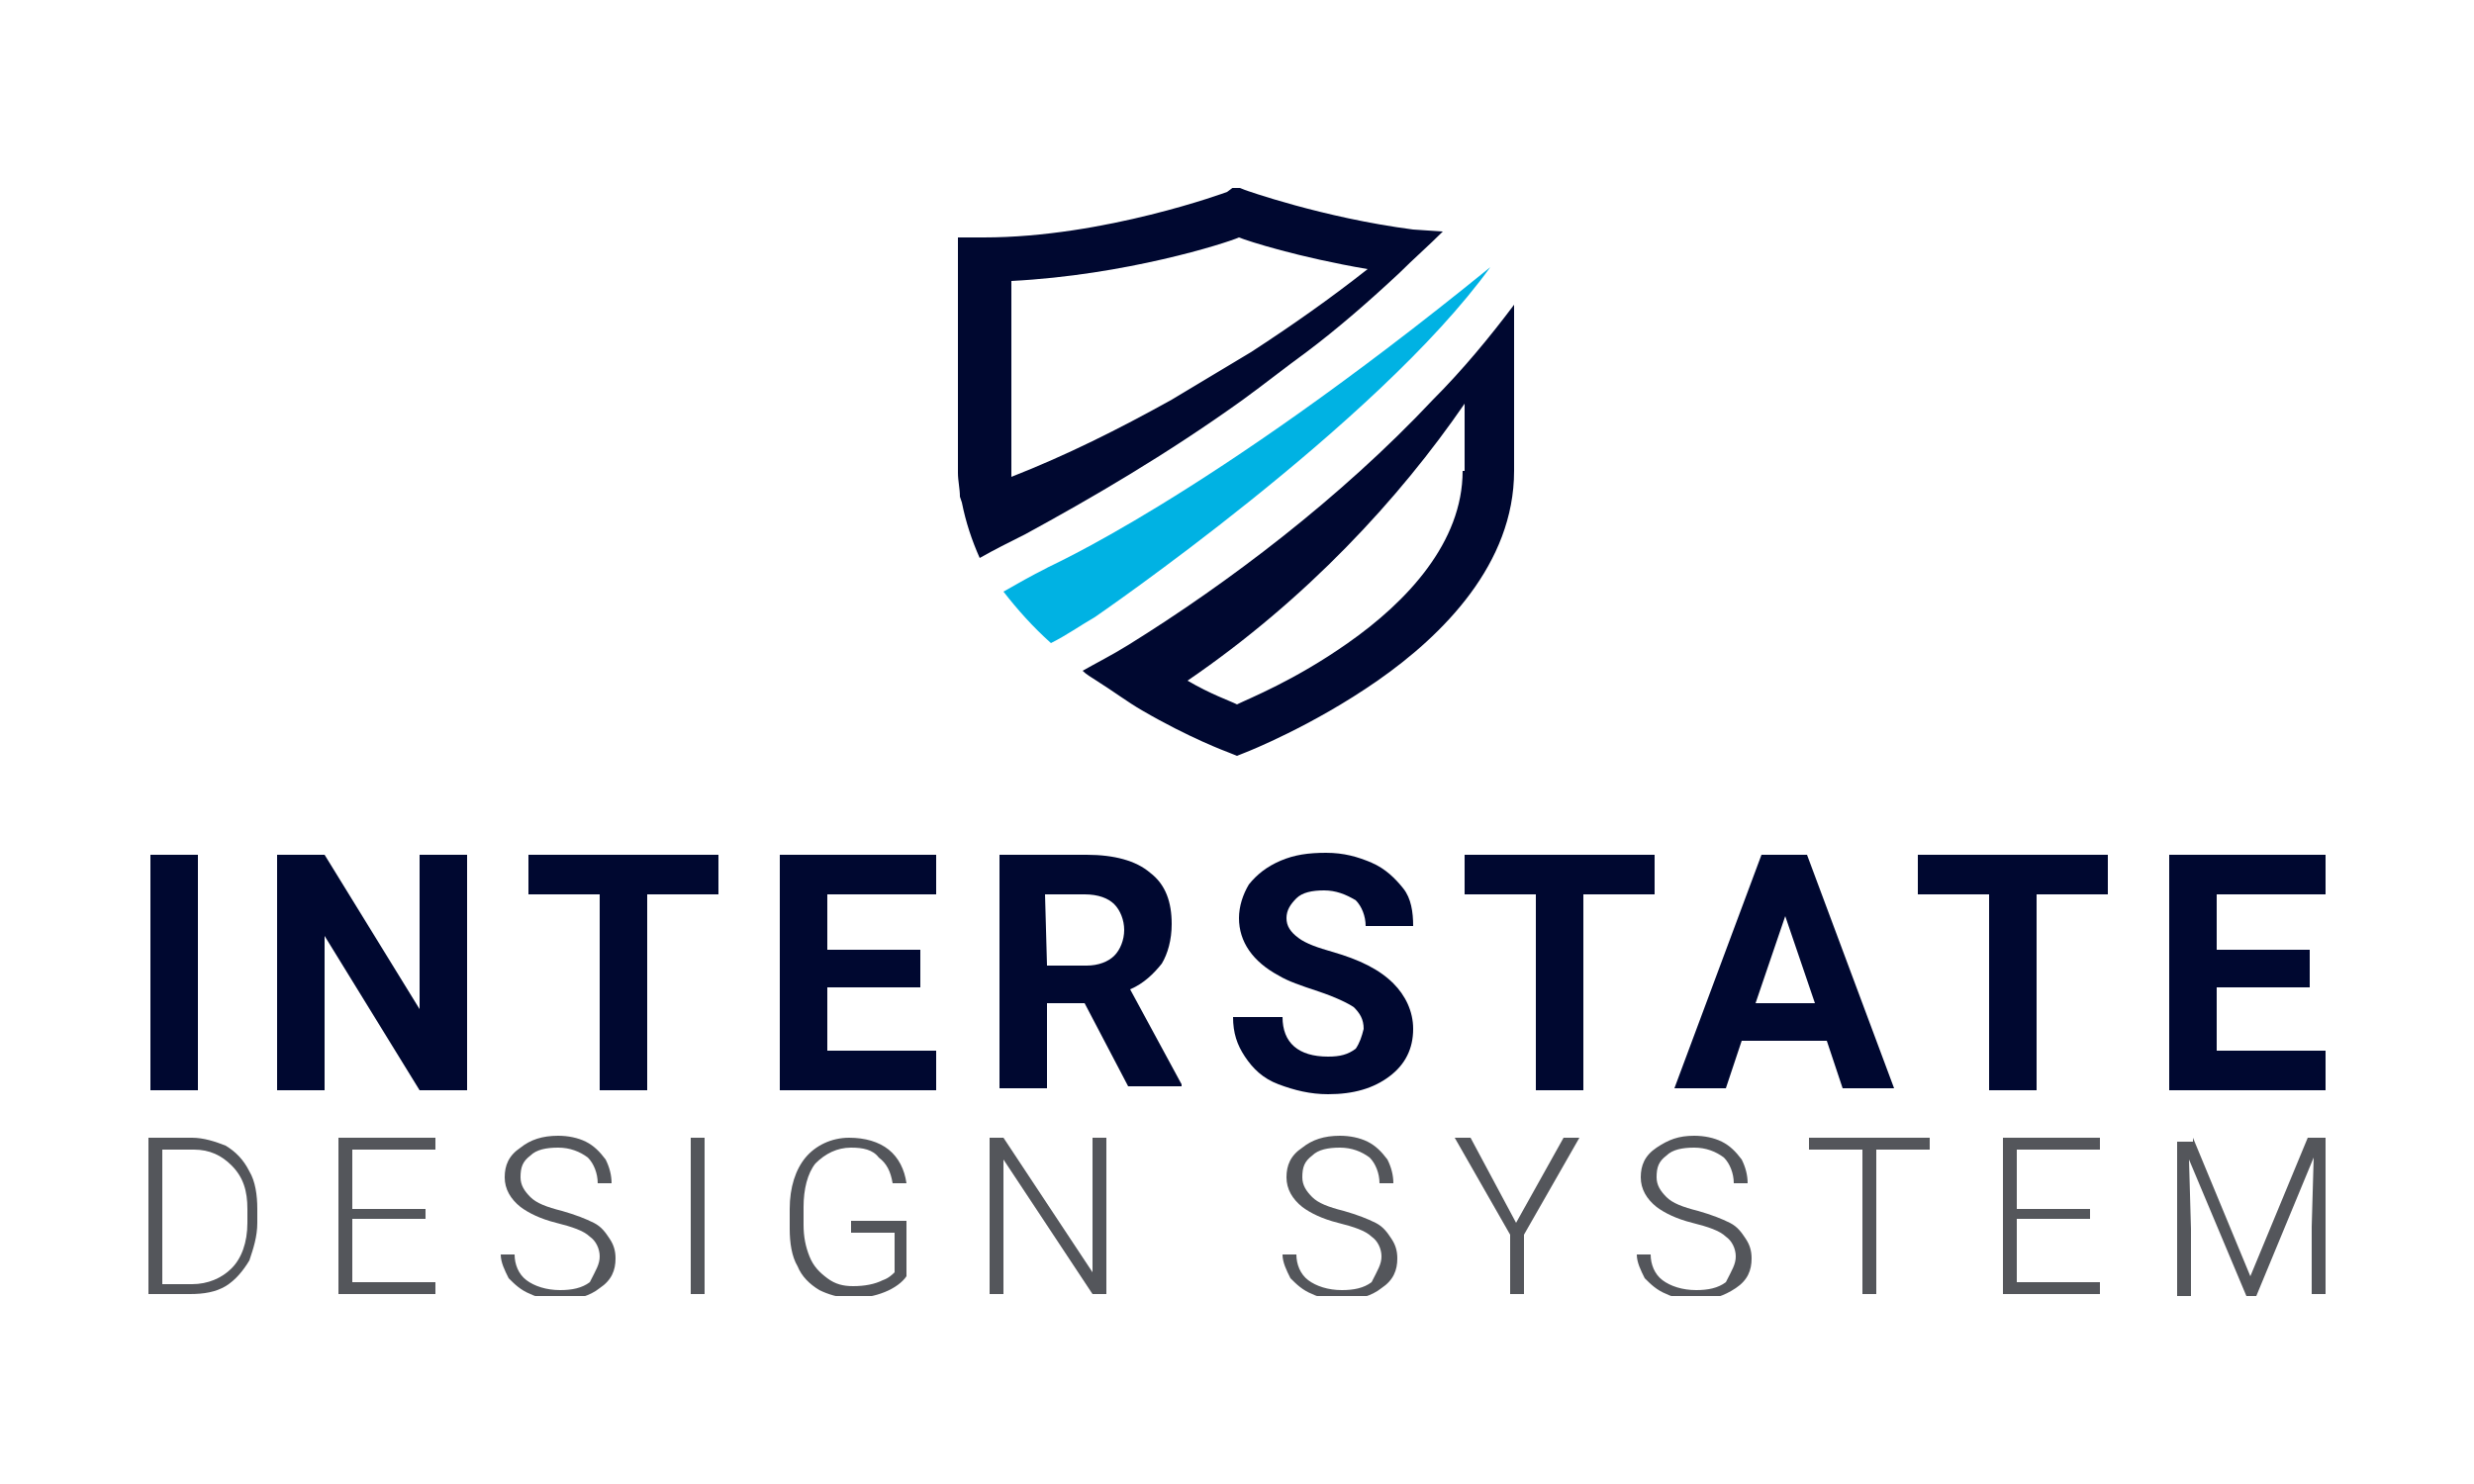
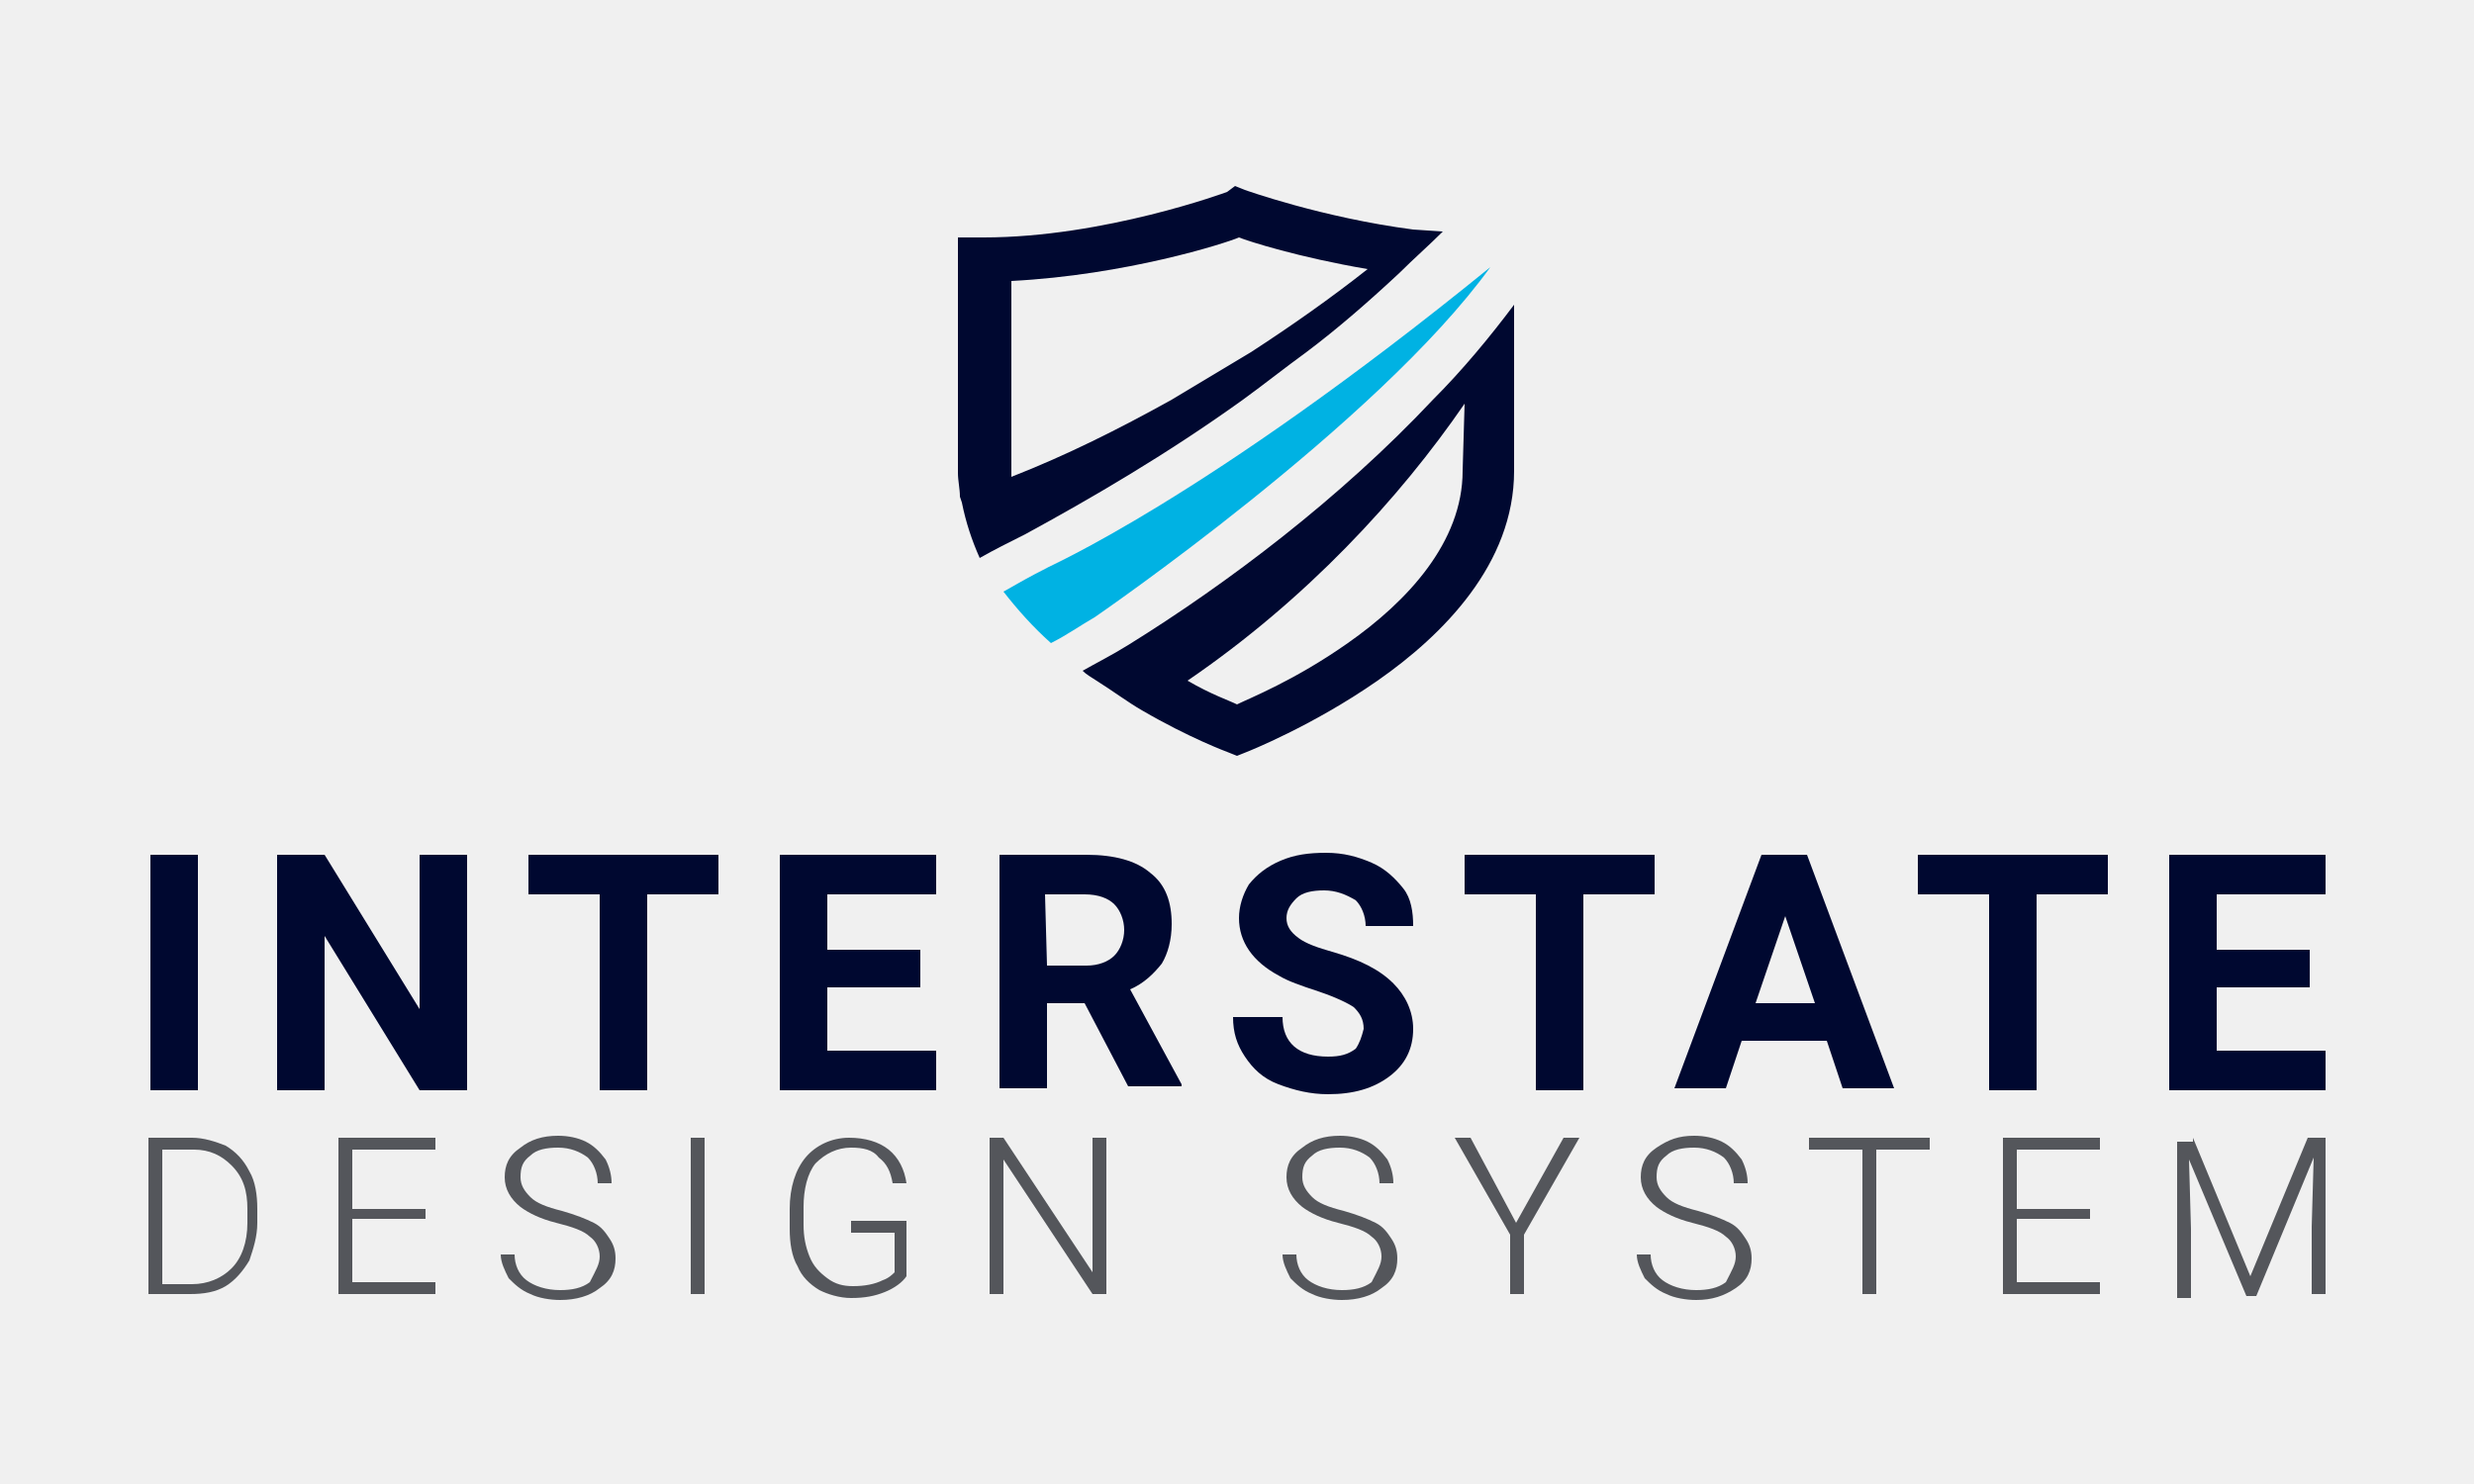
- <svg xmlns="http://www.w3.org/2000/svg" xmlns:xlink="http://www.w3.org/1999/xlink" version="1.1" id="Layer_1" x="0px" y="0px" viewBox="0 0 125 75" style="enable-background:new 0 0 125 75;" xml:space="preserve">
+ <svg xmlns="http://www.w3.org/2000/svg" version="1.1" id="Layer_1" x="0px" y="0px" viewBox="0 0 125 75" style="enable-background:new 0 0 125 75;" xml:space="preserve">
  <style type="text/css">
- 	.st0{fill:#FFFFFF;}
- 	.st1{clip-path:url(#SVGID_00000099659509406584646310000008231604161977006980_);}
- 	.st2{fill:#000830;}
- 	.st3{fill:#00B2E3;}
- 	.st4{fill:#54565B;}
+ 	.st0{fill:#000830;}
+ 	.st1{fill:#00B2E3;}
+ 	.st2{fill:#54565B;}
</style>
-   <rect class="st0" width="125" height="75" />
  <g>
-     <defs>
-       <rect id="SVGID_1_" x="7.5" y="9.5" width="110" height="56" />
-     </defs>
-     <clipPath id="SVGID_00000114774052645164267150000003566065684776774302_">
-       <use xlink:href="#SVGID_1_" style="overflow:visible;" />
-     </clipPath>
-     <g style="clip-path:url(#SVGID_00000114774052645164267150000003566065684776774302_);">
-       <path class="st2" d="M76.5,15.4c-1.2,1.6-2.6,3.3-4.1,4.8C67.7,25.2,62,29.5,57,32.6c-0.8,0.5-1.6,0.9-2.3,1.3    c0.2,0.2,0.4,0.3,0.7,0.5c0.8,0.5,1.6,1.1,2.3,1.5C60.1,37.3,62,38,62,38l0.5,0.2l0.5-0.2c0,0,3.3-1.3,6.6-3.6    c3.3-2.3,6.9-5.9,6.9-10.6L76.5,15.4z M73.9,23.8c0,3.6-2.8,6.6-5.8,8.7c-2.7,1.9-5,2.8-5.6,3.1c-0.4-0.2-1.3-0.5-2.5-1.2    c6-4.1,10.7-9.2,14-14V23.8L73.9,23.8z" />
-       <path class="st2" d="M71.4,11.6c-4.6-0.6-8.5-2-8.5-2l-0.5-0.2L62,9.7c0,0-6.2,2.3-12.3,2.3h-1.3v11.9c0,0.4,0.1,0.8,0.1,1.2    l0.1,0.3c0.2,1,0.5,1.9,0.9,2.8c0.7-0.4,1.5-0.8,2.3-1.2c3.3-1.8,7.1-4,11-6.8c1.1-0.8,2.1-1.6,3.2-2.4c1.6-1.2,3.2-2.6,4.7-4    c0.7-0.7,1.5-1.4,2.2-2.1L71.4,11.6z M51.1,24.1c0,0,0-0.2,0-0.3v-9.6c5.8-0.3,10.8-1.9,11.5-2.2c0.5,0.2,3,1,6.5,1.6    c-1.9,1.5-3.9,2.9-5.9,4.2l-4,2.4C56.5,21.7,53.9,23,51.1,24.1" />
-       <path class="st3" d="M75.3,13.5c-5.7,7.9-20,17.7-20,17.7c-0.7,0.4-1.4,0.9-2.2,1.3c-0.9-0.8-1.7-1.7-2.4-2.6    c0.7-0.4,1.4-0.8,2.2-1.2C52.8,28.7,60.8,25.3,75.3,13.5L75.3,13.5z" />
-       <path class="st2" d="M10,55.1H7.6V43.2H10V55.1z" />
-       <path class="st2" d="M23.6,55.1h-2.4l-4.8-7.8v7.8H14V43.2h2.4l4.8,7.8v-7.8h2.4V55.1z" />
-       <path class="st2" d="M36.3,45.2h-3.6v9.9h-2.4v-9.9h-3.6v-2h9.6V45.2z" />
-       <path class="st2" d="M46.5,49.9h-4.7v3.2h5.5v2h-7.9V43.2h7.9v2h-5.5V48h4.7L46.5,49.9L46.5,49.9z" />
-       <path class="st2" d="M54.8,50.7h-1.9v4.3h-2.4V43.2h4.4c1.4,0,2.5,0.3,3.2,0.9c0.8,0.6,1.1,1.5,1.1,2.6c0,0.8-0.2,1.5-0.5,2    c-0.4,0.5-0.9,1-1.6,1.3l2.6,4.8v0.1H57L54.8,50.7L54.8,50.7z M52.9,48.8h2c0.6,0,1.1-0.2,1.4-0.5c0.3-0.3,0.5-0.8,0.5-1.3    s-0.2-1-0.5-1.3c-0.3-0.3-0.8-0.5-1.5-0.5h-2L52.9,48.8L52.9,48.8z" />
-       <path class="st2" d="M68.9,52c0-0.5-0.2-0.8-0.5-1.1c-0.3-0.2-0.9-0.5-1.8-0.8c-0.9-0.3-1.5-0.5-2-0.8c-1.3-0.7-2-1.7-2-2.9    c0-0.6,0.2-1.2,0.5-1.7c0.4-0.5,0.9-0.9,1.6-1.2c0.7-0.3,1.4-0.4,2.3-0.4s1.6,0.2,2.3,0.5c0.7,0.3,1.2,0.8,1.6,1.3    c0.4,0.5,0.5,1.2,0.5,1.9h-2.4c0-0.5-0.2-1-0.5-1.3C68,45.2,67.5,45,66.9,45c-0.6,0-1.1,0.1-1.4,0.4c-0.3,0.3-0.5,0.6-0.5,1    c0,0.4,0.2,0.7,0.6,1c0.4,0.3,1,0.5,1.7,0.7c1.4,0.4,2.4,0.9,3.1,1.6c0.6,0.6,1,1.4,1,2.3c0,1-0.4,1.8-1.2,2.4    c-0.8,0.6-1.8,0.9-3.1,0.9c-0.9,0-1.7-0.2-2.5-0.5c-0.8-0.3-1.3-0.8-1.7-1.4c-0.4-0.6-0.6-1.2-0.6-2h2.5c0,1.3,0.8,2,2.3,2    c0.6,0,1-0.1,1.4-0.4C68.7,52.7,68.8,52.4,68.9,52L68.9,52z" />
-       <path class="st2" d="M83.6,45.2h-3.6v9.9h-2.4v-9.9h-3.6v-2h9.6V45.2z" />
-       <path class="st2" d="M92.3,52.6H88l-0.8,2.4h-2.6l4.4-11.8h2.3l4.4,11.8h-2.6L92.3,52.6L92.3,52.6z M88.7,50.7h3l-1.5-4.4    L88.7,50.7L88.7,50.7z" />
-       <path class="st2" d="M106.5,45.2h-3.6v9.9h-2.4v-9.9h-3.6v-2h9.6V45.2z" />
-       <path class="st2" d="M116.7,49.9H112v3.2h5.5v2h-7.9V43.2h7.9v2H112V48h4.7L116.7,49.9L116.7,49.9z" />
-       <path class="st4" d="M7.5,65.4v-7.9h2.2c0.6,0,1.2,0.2,1.7,0.4c0.5,0.3,0.9,0.7,1.2,1.3c0.3,0.5,0.4,1.2,0.4,1.9v0.7    c0,0.7-0.2,1.3-0.4,1.9c-0.3,0.5-0.7,1-1.2,1.3c-0.5,0.3-1.1,0.4-1.8,0.4L7.5,65.4L7.5,65.4z M8.2,58.1v6.8h1.5    c0.8,0,1.5-0.3,2-0.8c0.5-0.5,0.8-1.3,0.8-2.3v-0.7c0-0.9-0.2-1.6-0.8-2.2c-0.5-0.5-1.1-0.8-1.9-0.8L8.2,58.1L8.2,58.1z" />
-       <path class="st4" d="M21.5,61.6h-3.7v3.2H22v0.6h-4.9v-7.9H22v0.6h-4.2v3h3.7V61.6z" />
-       <path class="st4" d="M30.3,63.5c0-0.4-0.2-0.8-0.5-1c-0.3-0.3-0.9-0.5-1.7-0.7c-0.8-0.2-1.4-0.5-1.8-0.8c-0.5-0.4-0.8-0.9-0.8-1.5    c0-0.6,0.2-1.1,0.8-1.5c0.5-0.4,1.1-0.6,1.9-0.6c0.5,0,1,0.1,1.4,0.3c0.4,0.2,0.7,0.5,1,0.9c0.2,0.4,0.3,0.8,0.3,1.2h-0.7    c0-0.5-0.2-1-0.5-1.3c-0.4-0.3-0.9-0.5-1.5-0.5s-1.1,0.1-1.4,0.4c-0.4,0.3-0.5,0.6-0.5,1.1c0,0.4,0.2,0.7,0.5,1    c0.3,0.3,0.8,0.5,1.6,0.7c0.7,0.2,1.2,0.4,1.6,0.6c0.4,0.2,0.6,0.5,0.8,0.8c0.2,0.3,0.3,0.6,0.3,1c0,0.6-0.2,1.1-0.8,1.5    c-0.5,0.4-1.2,0.6-2,0.6c-0.5,0-1.1-0.1-1.5-0.3c-0.5-0.2-0.8-0.5-1.1-0.8c-0.2-0.4-0.4-0.8-0.4-1.2H26c0,0.5,0.2,1,0.6,1.3    c0.4,0.3,1,0.5,1.7,0.5c0.6,0,1.1-0.1,1.5-0.4C30.1,64.2,30.3,63.9,30.3,63.5L30.3,63.5z" />
-       <path class="st4" d="M35.6,65.4h-0.7v-7.9h0.7V65.4z" />
-       <path class="st4" d="M45.8,64.5c-0.2,0.3-0.6,0.6-1.1,0.8c-0.5,0.2-1,0.3-1.7,0.3c-0.6,0-1.2-0.2-1.6-0.4    c-0.5-0.3-0.9-0.7-1.1-1.2c-0.3-0.5-0.4-1.2-0.4-1.9v-1c0-1.1,0.3-2,0.8-2.6c0.5-0.6,1.3-1,2.2-1c0.8,0,1.5,0.2,2,0.6    c0.5,0.4,0.8,1,0.9,1.7h-0.7c-0.1-0.6-0.3-1-0.7-1.3C44.1,58.1,43.6,58,43,58c-0.7,0-1.3,0.3-1.8,0.8c-0.4,0.5-0.6,1.3-0.6,2.2    v0.9c0,0.6,0.1,1.1,0.3,1.6c0.2,0.5,0.5,0.8,0.9,1.1c0.4,0.3,0.8,0.4,1.3,0.4c0.6,0,1.1-0.1,1.5-0.3c0.3-0.1,0.5-0.3,0.6-0.4v-2    H43v-0.6h2.8L45.8,64.5L45.8,64.5z" />
-       <path class="st4" d="M55.9,65.4h-0.7l-4.5-6.8v6.8h-0.7v-7.9h0.7l4.5,6.8v-6.8h0.7V65.4z" />
-       <path class="st4" d="M69.8,63.5c0-0.4-0.2-0.8-0.5-1c-0.3-0.3-0.9-0.5-1.7-0.7c-0.8-0.2-1.4-0.5-1.8-0.8c-0.5-0.4-0.8-0.9-0.8-1.5    c0-0.6,0.2-1.1,0.8-1.5c0.5-0.4,1.1-0.6,1.9-0.6c0.5,0,1,0.1,1.4,0.3c0.4,0.2,0.7,0.5,1,0.9c0.2,0.4,0.3,0.8,0.3,1.2h-0.7    c0-0.5-0.2-1-0.5-1.3c-0.4-0.3-0.9-0.5-1.5-0.5c-0.6,0-1.1,0.1-1.4,0.4c-0.4,0.3-0.5,0.6-0.5,1.1c0,0.4,0.2,0.7,0.5,1    c0.3,0.3,0.8,0.5,1.6,0.7c0.7,0.2,1.2,0.4,1.6,0.6c0.4,0.2,0.6,0.5,0.8,0.8c0.2,0.3,0.3,0.6,0.3,1c0,0.6-0.2,1.1-0.8,1.5    c-0.5,0.4-1.2,0.6-2,0.6c-0.5,0-1.1-0.1-1.5-0.3c-0.5-0.2-0.8-0.5-1.1-0.8c-0.2-0.4-0.4-0.8-0.4-1.2h0.7c0,0.5,0.2,1,0.6,1.3    c0.4,0.3,1,0.5,1.7,0.5c0.6,0,1.1-0.1,1.5-0.4C69.6,64.2,69.8,63.9,69.8,63.5L69.8,63.5z" />
-       <path class="st4" d="M76.6,61.8l2.4-4.3h0.8L77,62.4v3h-0.7v-3l-2.8-4.9h0.8L76.6,61.8L76.6,61.8z" />
-       <path class="st4" d="M87.7,63.5c0-0.4-0.2-0.8-0.5-1c-0.3-0.3-0.9-0.5-1.7-0.7c-0.8-0.2-1.4-0.5-1.8-0.8c-0.5-0.4-0.8-0.9-0.8-1.5    c0-0.6,0.2-1.1,0.8-1.5s1.1-0.6,1.9-0.6c0.5,0,1,0.1,1.4,0.3c0.4,0.2,0.7,0.5,1,0.9c0.2,0.4,0.3,0.8,0.3,1.2h-0.7    c0-0.5-0.2-1-0.5-1.3c-0.4-0.3-0.9-0.5-1.5-0.5c-0.6,0-1.1,0.1-1.4,0.4c-0.4,0.3-0.5,0.6-0.5,1.1c0,0.4,0.2,0.7,0.5,1    c0.3,0.3,0.8,0.5,1.6,0.7c0.7,0.2,1.2,0.4,1.6,0.6c0.4,0.2,0.6,0.5,0.8,0.8c0.2,0.3,0.3,0.6,0.3,1c0,0.6-0.2,1.1-0.8,1.5    s-1.2,0.6-2,0.6c-0.5,0-1.1-0.1-1.5-0.3c-0.5-0.2-0.8-0.5-1.1-0.8c-0.2-0.4-0.4-0.8-0.4-1.2h0.7c0,0.5,0.2,1,0.6,1.3    c0.4,0.3,1,0.5,1.7,0.5c0.6,0,1.1-0.1,1.5-0.4C87.5,64.2,87.7,63.9,87.7,63.5L87.7,63.5z" />
-       <path class="st4" d="M97.5,58.1h-2.7v7.3h-0.7v-7.3h-2.7v-0.6h6.1V58.1z" />
-       <path class="st4" d="M105.6,61.6h-3.7v3.2h4.2v0.6h-4.9v-7.9h4.9v0.6h-4.2v3h3.7V61.6z" />
-       <path class="st4" d="M110.8,57.5l2.9,7l2.9-7h0.9v7.9h-0.7V62l0.1-3.5l-2.9,7h-0.5l-2.9-6.9l0.1,3.5v3.5h-0.7v-7.9H110.8    L110.8,57.5z" />
-     </g>
+     <path class="st0" d="M76.5,15.4c-1.2,1.6-2.6,3.3-4.1,4.8c-4.7,5-10.4,9.3-15.4,12.4c-0.8,0.5-1.6,0.9-2.3,1.3   c0.2,0.2,0.4,0.3,0.7,0.5c0.8,0.5,1.6,1.1,2.3,1.5C60.1,37.3,62,38,62,38l0.5,0.2L63,38c0,0,3.3-1.3,6.6-3.6   c3.3-2.3,6.9-5.9,6.9-10.6V15.4z M73.9,23.8c0,3.6-2.8,6.6-5.8,8.7c-2.7,1.9-5,2.8-5.6,3.1c-0.4-0.2-1.3-0.5-2.5-1.2   c6-4.1,10.7-9.2,14-14L73.9,23.8L73.9,23.8z" />
+     <path class="st0" d="M71.4,11.6c-4.6-0.6-8.5-2-8.5-2l-0.5-0.2L62,9.7c0,0-6.2,2.3-12.3,2.3h-1.3v11.9c0,0.4,0.1,0.8,0.1,1.2   l0.1,0.3c0.2,1,0.5,1.9,0.9,2.8c0.7-0.4,1.5-0.8,2.3-1.2c3.3-1.8,7.1-4,11-6.8c1.1-0.8,2.1-1.6,3.2-2.4c1.6-1.2,3.2-2.6,4.7-4   c0.7-0.7,1.5-1.4,2.2-2.1L71.4,11.6z M51.1,24.1c0,0,0-0.2,0-0.3v-9.6c5.8-0.3,10.8-1.9,11.5-2.2c0.5,0.2,3,1,6.5,1.6   c-1.9,1.5-3.9,2.9-5.9,4.2l-4,2.4C56.5,21.7,53.9,23,51.1,24.1" />
+     <path class="st1" d="M75.3,13.5c-5.7,7.9-20,17.7-20,17.7c-0.7,0.4-1.4,0.9-2.2,1.3c-0.9-0.8-1.7-1.7-2.4-2.6   c0.7-0.4,1.4-0.8,2.2-1.2C52.8,28.7,60.8,25.3,75.3,13.5L75.3,13.5z" />
+   </g>
+   <g>
+     <path class="st0" d="M10,55.1H7.6V43.2H10V55.1z" />
+     <path class="st0" d="M23.6,55.1h-2.4l-4.8-7.8v7.8H14V43.2h2.4l4.8,7.8v-7.8h2.4V55.1z" />
+     <path class="st0" d="M36.3,45.2h-3.6v9.9h-2.4v-9.9h-3.6v-2h9.6C36.3,43.2,36.3,45.2,36.3,45.2z" />
+     <path class="st0" d="M46.5,49.9h-4.7v3.2h5.5v2h-7.9V43.2h7.9v2h-5.5V48h4.7V49.9L46.5,49.9z" />
+     <path class="st0" d="M54.8,50.7h-1.9V55h-2.4V43.2h4.4c1.4,0,2.5,0.3,3.2,0.9c0.8,0.6,1.1,1.5,1.1,2.6c0,0.8-0.2,1.5-0.5,2   c-0.4,0.5-0.9,1-1.6,1.3l2.6,4.8v0.1H57L54.8,50.7L54.8,50.7z M52.9,48.8h2c0.6,0,1.1-0.2,1.4-0.5c0.3-0.3,0.5-0.8,0.5-1.3   s-0.2-1-0.5-1.3s-0.8-0.5-1.5-0.5h-2L52.9,48.8L52.9,48.8z" />
+     <path class="st0" d="M68.9,52c0-0.5-0.2-0.8-0.5-1.1c-0.3-0.2-0.9-0.5-1.8-0.8s-1.5-0.5-2-0.8c-1.3-0.7-2-1.7-2-2.9   c0-0.6,0.2-1.2,0.5-1.7c0.4-0.5,0.9-0.9,1.6-1.2s1.4-0.4,2.3-0.4s1.6,0.2,2.3,0.5c0.7,0.3,1.2,0.8,1.6,1.3s0.5,1.2,0.5,1.9H69   c0-0.5-0.2-1-0.5-1.3c-0.5-0.3-1-0.5-1.6-0.5s-1.1,0.1-1.4,0.4c-0.3,0.3-0.5,0.6-0.5,1s0.2,0.7,0.6,1s1,0.5,1.7,0.7   c1.4,0.4,2.4,0.9,3.1,1.6c0.6,0.6,1,1.4,1,2.3c0,1-0.4,1.8-1.2,2.4c-0.8,0.6-1.8,0.9-3.1,0.9c-0.9,0-1.7-0.2-2.5-0.5   c-0.8-0.3-1.3-0.8-1.7-1.4c-0.4-0.6-0.6-1.2-0.6-2h2.5c0,1.3,0.8,2,2.3,2c0.6,0,1-0.1,1.4-0.4C68.7,52.7,68.8,52.4,68.9,52L68.9,52   z" />
+     <path class="st0" d="M83.6,45.2H80v9.9h-2.4v-9.9H74v-2h9.6V45.2z" />
+     <path class="st0" d="M92.3,52.6H88L87.2,55h-2.6L89,43.2h2.3L95.7,55h-2.6L92.3,52.6L92.3,52.6z M88.7,50.7h3l-1.5-4.4L88.7,50.7   L88.7,50.7z" />
+     <path class="st0" d="M106.5,45.2h-3.6v9.9h-2.4v-9.9h-3.6v-2h9.6V45.2z" />
+     <path class="st0" d="M116.7,49.9H112v3.2h5.5v2h-7.9V43.2h7.9v2H112V48h4.7V49.9L116.7,49.9z" />
+   </g>
+   <g>
+     <path class="st2" d="M7.5,65.4v-7.9h2.2c0.6,0,1.2,0.2,1.7,0.4c0.5,0.3,0.9,0.7,1.2,1.3c0.3,0.5,0.4,1.2,0.4,1.9v0.7   c0,0.7-0.2,1.3-0.4,1.9c-0.3,0.5-0.7,1-1.2,1.3s-1.1,0.4-1.8,0.4L7.5,65.4L7.5,65.4z M8.2,58.1v6.8h1.5c0.8,0,1.5-0.3,2-0.8   s0.8-1.3,0.8-2.3v-0.7c0-0.9-0.2-1.6-0.8-2.2c-0.5-0.5-1.1-0.8-1.9-0.8H8.2L8.2,58.1z" />
+     <path class="st2" d="M21.5,61.6h-3.7v3.2H22v0.6h-4.9v-7.9H22v0.6h-4.2v3h3.7V61.6z" />
+     <path class="st2" d="M30.3,63.5c0-0.4-0.2-0.8-0.5-1c-0.3-0.3-0.9-0.5-1.7-0.7c-0.8-0.2-1.4-0.5-1.8-0.8c-0.5-0.4-0.8-0.9-0.8-1.5   s0.2-1.1,0.8-1.5c0.5-0.4,1.1-0.6,1.9-0.6c0.5,0,1,0.1,1.4,0.3s0.7,0.5,1,0.9c0.2,0.4,0.3,0.8,0.3,1.2h-0.7c0-0.5-0.2-1-0.5-1.3   c-0.4-0.3-0.9-0.5-1.5-0.5s-1.1,0.1-1.4,0.4c-0.4,0.3-0.5,0.6-0.5,1.1c0,0.4,0.2,0.7,0.5,1s0.8,0.5,1.6,0.7   c0.7,0.2,1.2,0.4,1.6,0.6c0.4,0.2,0.6,0.5,0.8,0.8c0.2,0.3,0.3,0.6,0.3,1c0,0.6-0.2,1.1-0.8,1.5c-0.5,0.4-1.2,0.6-2,0.6   c-0.5,0-1.1-0.1-1.5-0.3c-0.5-0.2-0.8-0.5-1.1-0.8c-0.2-0.4-0.4-0.8-0.4-1.2H26c0,0.5,0.2,1,0.6,1.3s1,0.5,1.7,0.5   c0.6,0,1.1-0.1,1.5-0.4C30.1,64.2,30.3,63.9,30.3,63.5L30.3,63.5z" />
+     <path class="st2" d="M35.6,65.4h-0.7v-7.9h0.7V65.4z" />
+     <path class="st2" d="M45.8,64.5c-0.2,0.3-0.6,0.6-1.1,0.8c-0.5,0.2-1,0.3-1.7,0.3c-0.6,0-1.2-0.2-1.6-0.4c-0.5-0.3-0.9-0.7-1.1-1.2   c-0.3-0.5-0.4-1.2-0.4-1.9v-1c0-1.1,0.3-2,0.8-2.6s1.3-1,2.2-1c0.8,0,1.5,0.2,2,0.6c0.5,0.4,0.8,1,0.9,1.7h-0.7   c-0.1-0.6-0.3-1-0.7-1.3C44.1,58.1,43.6,58,43,58c-0.7,0-1.3,0.3-1.8,0.8c-0.4,0.5-0.6,1.3-0.6,2.2v0.9c0,0.6,0.1,1.1,0.3,1.6   s0.5,0.8,0.9,1.1c0.4,0.3,0.8,0.4,1.3,0.4c0.6,0,1.1-0.1,1.5-0.3c0.3-0.1,0.5-0.3,0.6-0.4v-2H43v-0.6h2.8V64.5L45.8,64.5z" />
+     <path class="st2" d="M55.9,65.4h-0.7l-4.5-6.8v6.8H50v-7.9h0.7l4.5,6.8v-6.8h0.7V65.4z" />
+     <path class="st2" d="M69.8,63.5c0-0.4-0.2-0.8-0.5-1c-0.3-0.3-0.9-0.5-1.7-0.7c-0.8-0.2-1.4-0.5-1.8-0.8c-0.5-0.4-0.8-0.9-0.8-1.5   s0.2-1.1,0.8-1.5c0.5-0.4,1.1-0.6,1.9-0.6c0.5,0,1,0.1,1.4,0.3s0.7,0.5,1,0.9c0.2,0.4,0.3,0.8,0.3,1.2h-0.7c0-0.5-0.2-1-0.5-1.3   c-0.4-0.3-0.9-0.5-1.5-0.5s-1.1,0.1-1.4,0.4c-0.4,0.3-0.5,0.6-0.5,1.1c0,0.4,0.2,0.7,0.5,1s0.8,0.5,1.6,0.7   c0.7,0.2,1.2,0.4,1.6,0.6c0.4,0.2,0.6,0.5,0.8,0.8c0.2,0.3,0.3,0.6,0.3,1c0,0.6-0.2,1.1-0.8,1.5c-0.5,0.4-1.2,0.6-2,0.6   c-0.5,0-1.1-0.1-1.5-0.3c-0.5-0.2-0.8-0.5-1.1-0.8c-0.2-0.4-0.4-0.8-0.4-1.2h0.7c0,0.5,0.2,1,0.6,1.3s1,0.5,1.7,0.5   c0.6,0,1.1-0.1,1.5-0.4C69.6,64.2,69.8,63.9,69.8,63.5L69.8,63.5z" />
+     <path class="st2" d="M76.6,61.8l2.4-4.3h0.8L77,62.4v3h-0.7v-3l-2.8-4.9h0.8L76.6,61.8L76.6,61.8z" />
+     <path class="st2" d="M87.7,63.5c0-0.4-0.2-0.8-0.5-1c-0.3-0.3-0.9-0.5-1.7-0.7c-0.8-0.2-1.4-0.5-1.8-0.8c-0.5-0.4-0.8-0.9-0.8-1.5   s0.2-1.1,0.8-1.5s1.1-0.6,1.9-0.6c0.5,0,1,0.1,1.4,0.3s0.7,0.5,1,0.9c0.2,0.4,0.3,0.8,0.3,1.2h-0.7c0-0.5-0.2-1-0.5-1.3   c-0.4-0.3-0.9-0.5-1.5-0.5s-1.1,0.1-1.4,0.4c-0.4,0.3-0.5,0.6-0.5,1.1c0,0.4,0.2,0.7,0.5,1s0.8,0.5,1.6,0.7   c0.7,0.2,1.2,0.4,1.6,0.6c0.4,0.2,0.6,0.5,0.8,0.8c0.2,0.3,0.3,0.6,0.3,1c0,0.6-0.2,1.1-0.8,1.5s-1.2,0.6-2,0.6   c-0.5,0-1.1-0.1-1.5-0.3c-0.5-0.2-0.8-0.5-1.1-0.8c-0.2-0.4-0.4-0.8-0.4-1.2h0.7c0,0.5,0.2,1,0.6,1.3s1,0.5,1.7,0.5   c0.6,0,1.1-0.1,1.5-0.4C87.5,64.2,87.7,63.9,87.7,63.5L87.7,63.5z" />
+     <path class="st2" d="M97.5,58.1h-2.7v7.3h-0.7v-7.3h-2.7v-0.6h6.1C97.5,57.5,97.5,58.1,97.5,58.1z" />
+     <path class="st2" d="M105.6,61.6h-3.7v3.2h4.2v0.6h-4.9v-7.9h4.9v0.6h-4.2v3h3.7V61.6z" />
+     <path class="st2" d="M110.8,57.5l2.9,7l2.9-7h0.9v7.9h-0.7V62l0.1-3.5l-2.9,7h-0.5l-2.9-6.9l0.1,3.5v3.5H110v-7.9h0.8V57.5z" />
  </g>
</svg>
